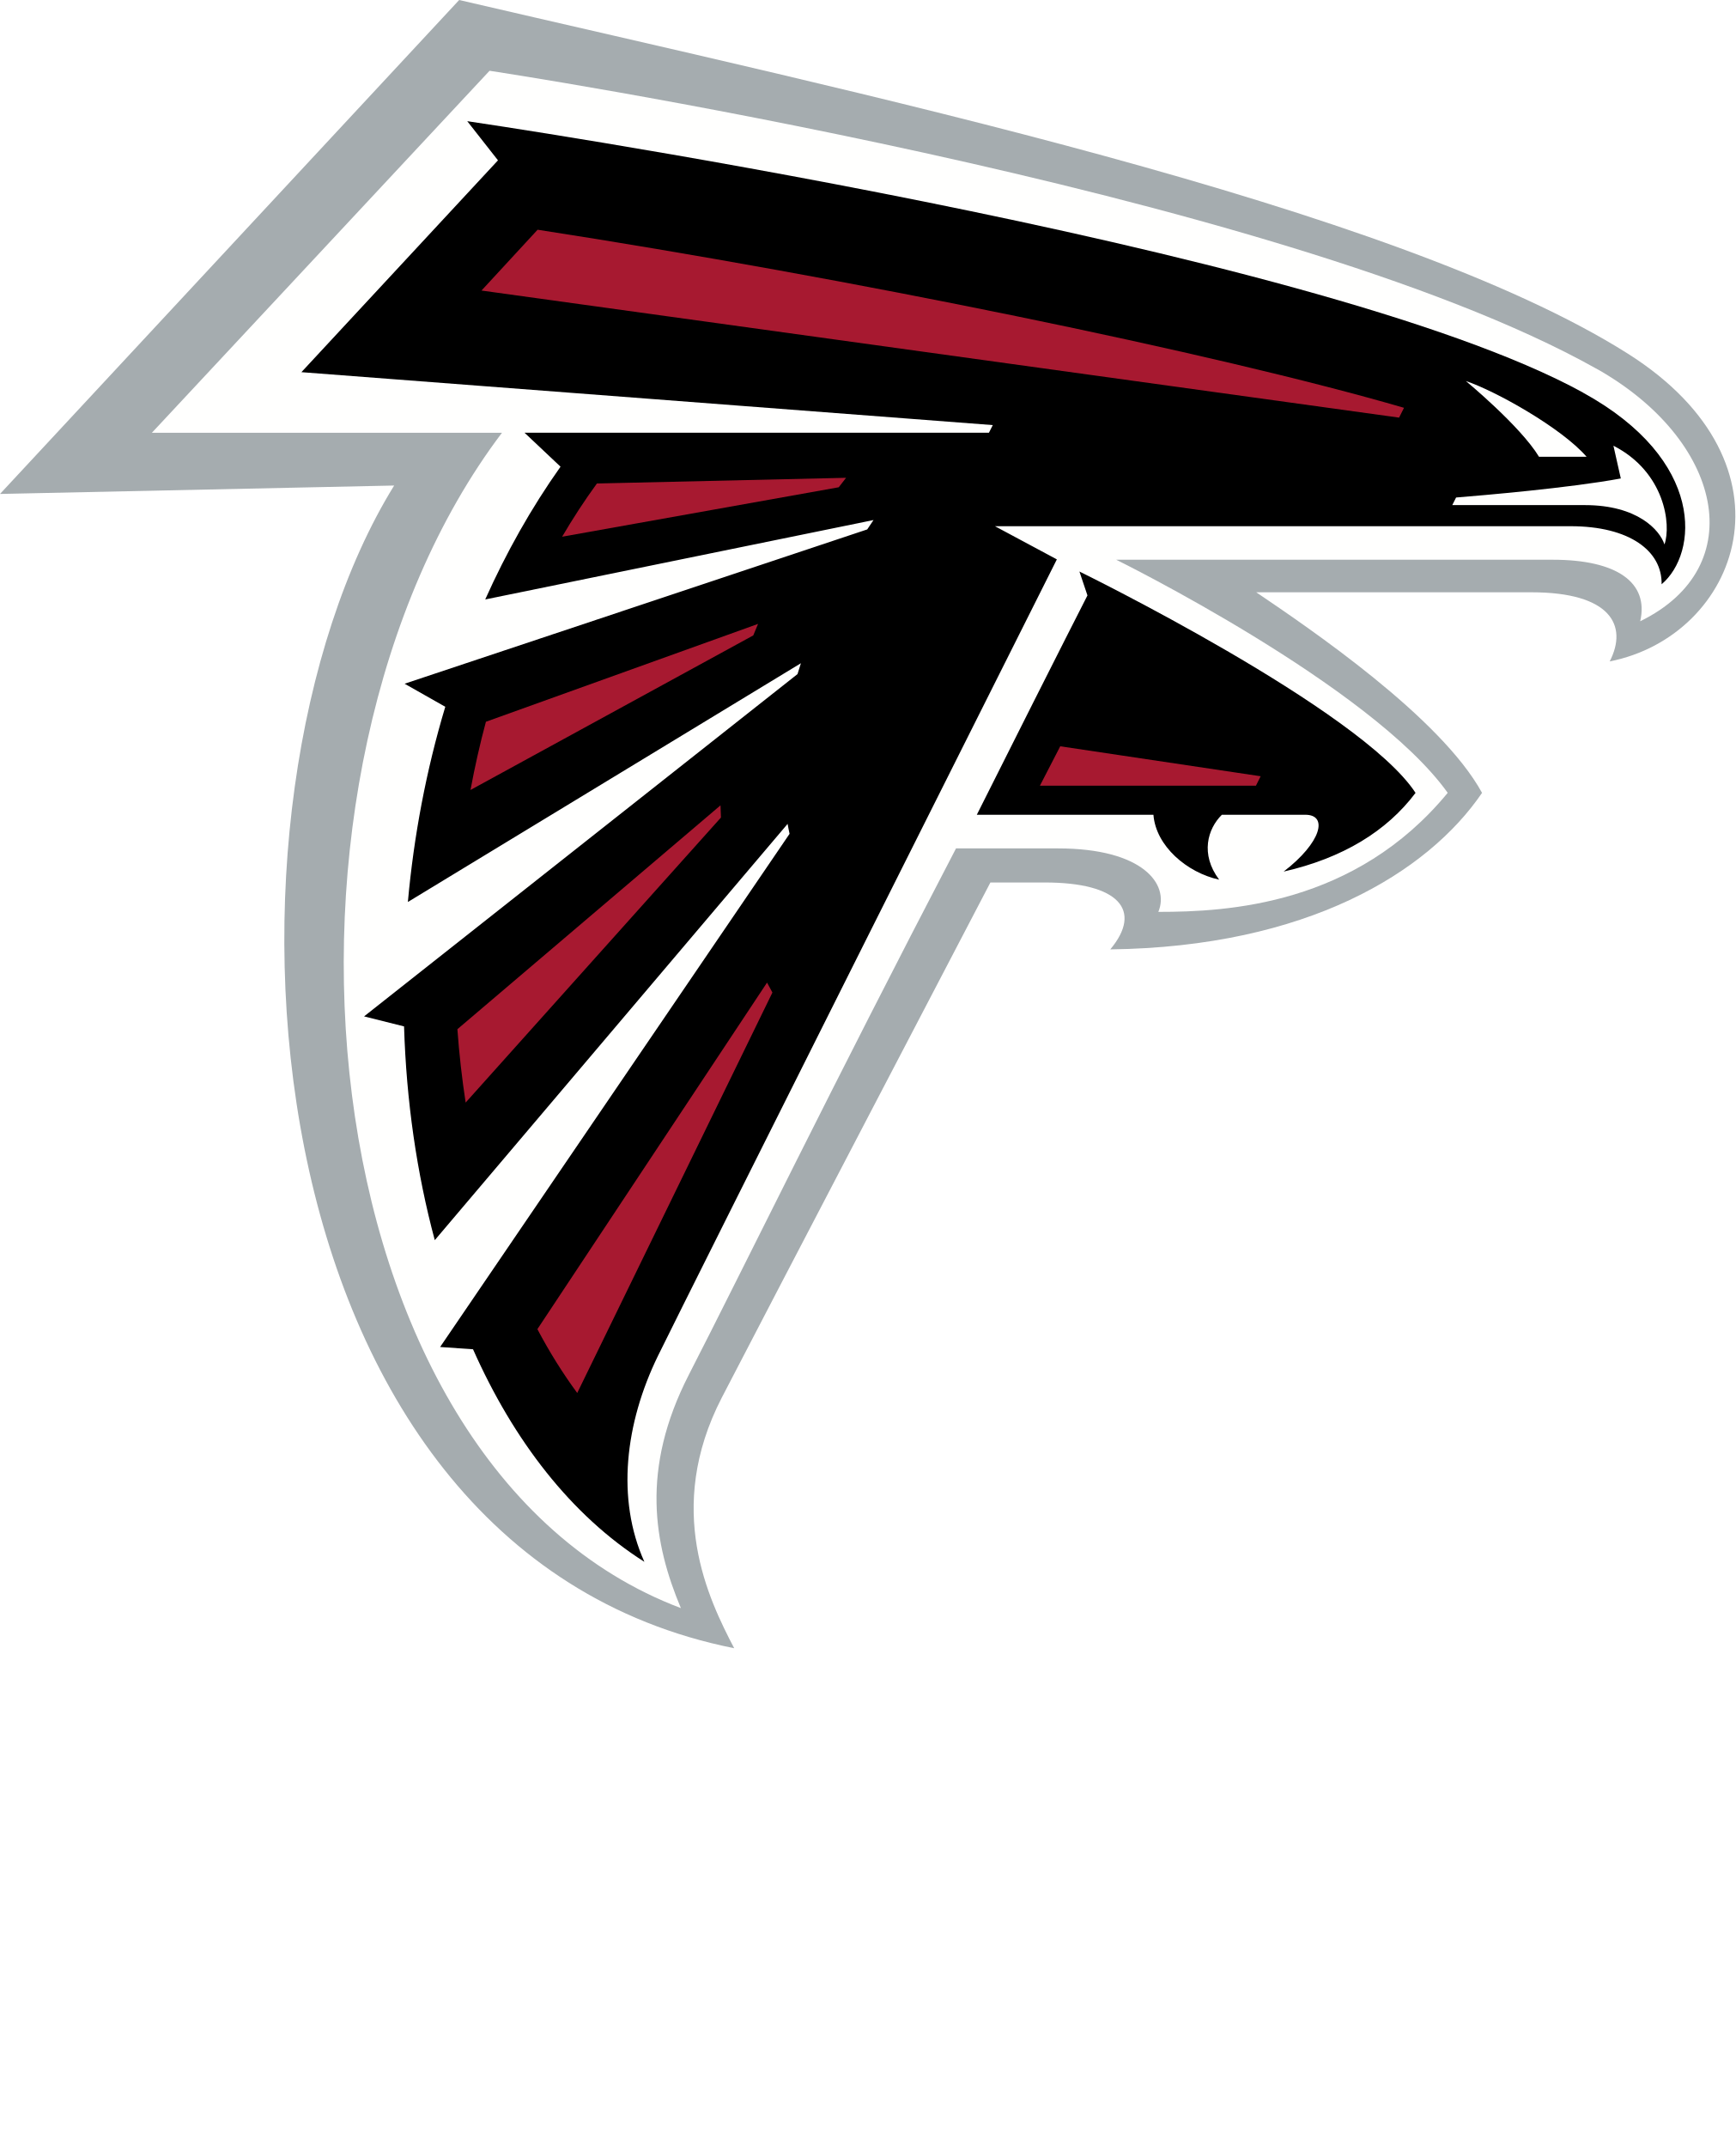
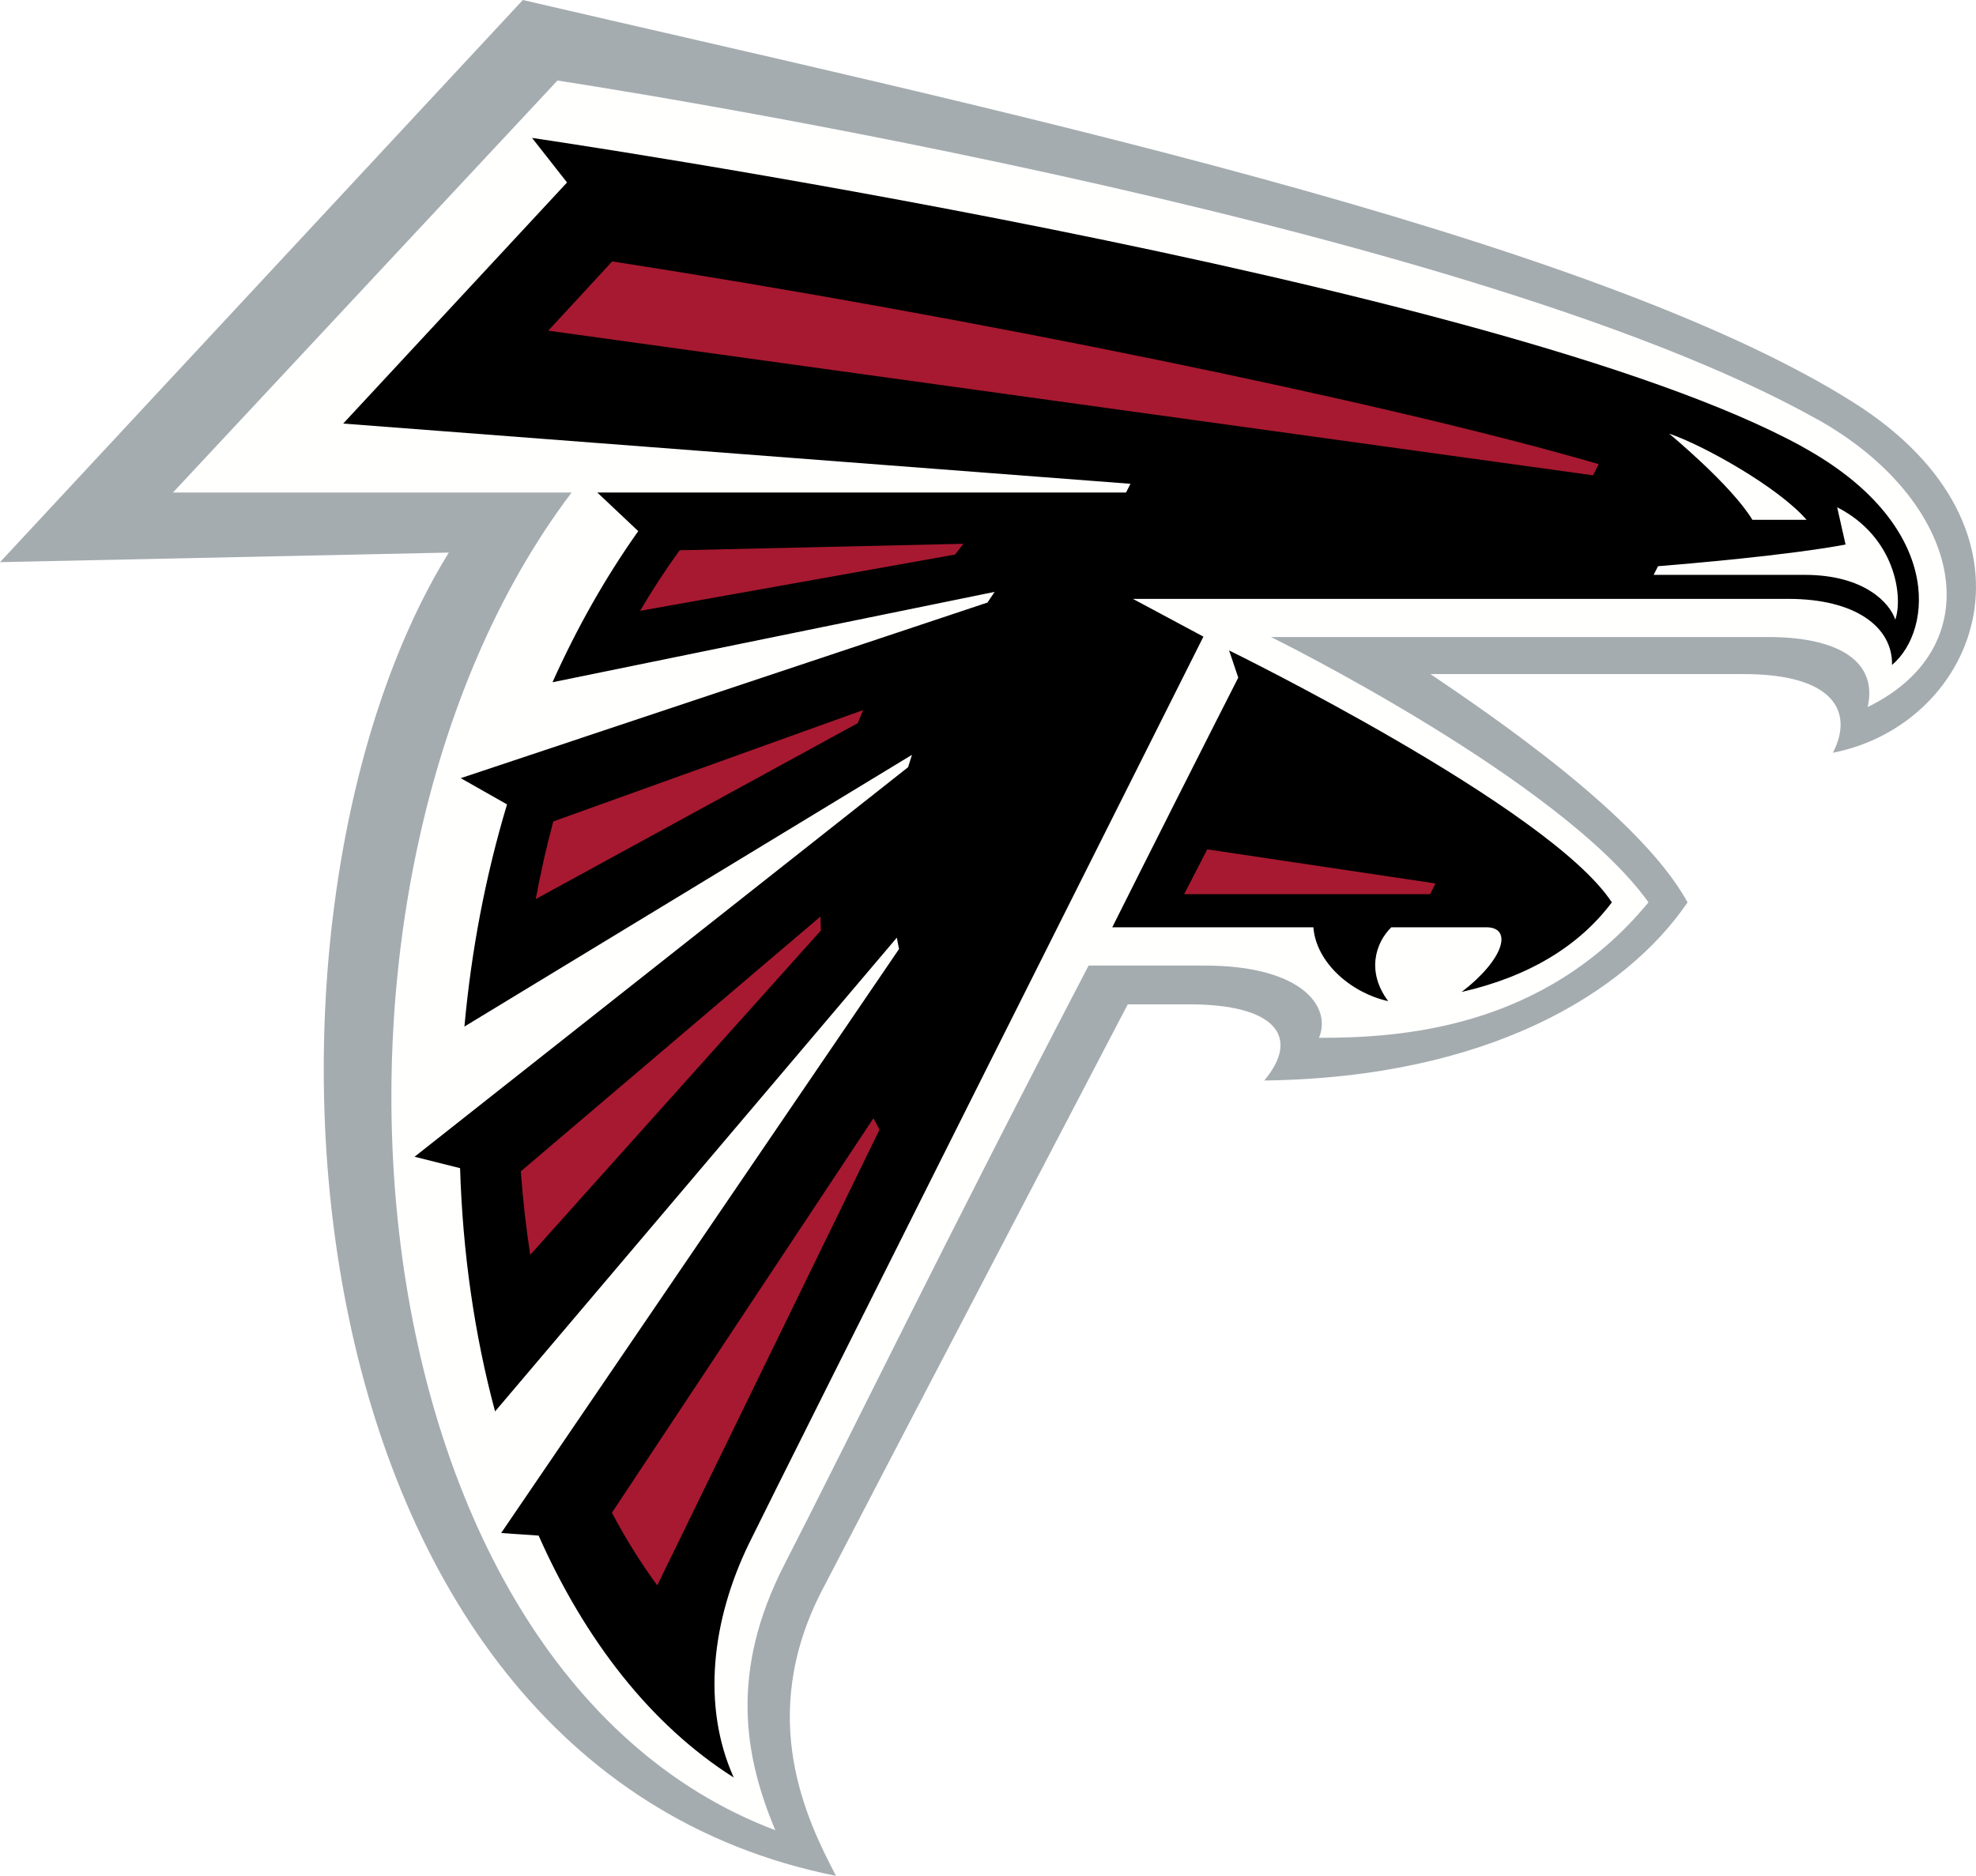
- <svg xmlns="http://www.w3.org/2000/svg" id="Layer" viewBox="0 0 399.81 494.51">
-   <defs>
-     <style>
+ <svg xmlns="http://www.w3.org/2000/svg" id="Layer" viewBox="0 0 399.81 379.63" version="1.1" width="399.81" height="379.63">
+   <defs id="defs1">
+     <style id="style1">
      .cls-1 {
        fill: #a71930;
      }

      .cls-1, .cls-2, .cls-3, .cls-4 {
        stroke-width: 0px;
      }

      .cls-3 {
        fill: #fffffe;
      }

      .cls-4 {
        fill: #a5acaf;
      }
    </style>
  </defs>
-   <path class="cls-4" d="m375,81.43C321.15,47.42,197.8,21.4,105.79,0L0,113.77l90.81-1.94c-45.21,73.09-36,244.95,78.34,267.8-5.89-11.29-16.11-32.03-2.86-57.71,9.44-18.26,61.89-118.66,61.89-118.66h12.56c17.01,0,22.6,6.4,15.06,15.41,45.33-.58,73.16-17.73,85.65-36.05-9.51-17.41-39.76-37.9-52.02-46.2h63.42c18.19,0,22.29,7.62,18.01,15.92,29.68-5.84,44.85-45.2,4.14-70.91" />
-   <path class="cls-3" d="m367.76,84.9C294.41,43.74,112.79,16.3,112.79,16.3L34.99,99.68h80.66c-59.56,78.73-46.36,237.67,41.22,270.71-6.21-14.78-9.36-31.93,1.84-53.76,12.63-24.61,32.74-65.98,61.55-121.22h23.51c19.51,0,25.75,8.25,23.1,14.62,16.05,0,45.38-1.57,66.67-27.42-17.73-24.79-76.37-53.69-76.37-53.69h100.59c14.78,0,22.17,5.26,20.13,14.17,25.7-12.55,19.02-41.85-10.14-58.21" />
-   <path class="cls-2" d="m248.7,131.64s64.83,31.74,77.43,50.98c-6.64,8.84-16.79,15.03-30.39,18.13,8.69-6.67,10.33-13.09,4.99-13.09h-19.22c-3.28,3.23-5.03,9.07-.63,14.95-7.43-1.63-14.58-7.74-15.14-14.95h-40.69c5.43-10.88,21.11-41.96,25.49-50.52l-1.85-5.5h0Zm116-41.21c28.39,15.58,26.51,37.05,18.12,44.14.15-7.66-7.38-13.37-20.96-13.37h-132.63l14.26,7.64s-85.36,170.05-91.91,183.47c-7.56,15.51-9.64,32.92-3.12,47.42-16.89-10.71-30.15-27.95-39.48-48.96l-7.58-.52,80.51-118.2c-.17-.76-.32-1.53-.45-2.29l-81.29,95.88c-4.16-15.46-6.56-32.13-7.08-49.23l-9.21-2.31,99.86-78.84c.25-.84.51-1.67.78-2.5l-90.55,54.99c1.37-15.17,4.22-30.33,8.62-44.96l-9.37-5.31,106.58-35.54c.48-.73.96-1.45,1.45-2.16l-89.46,18.29c4.83-10.77,10.59-21.05,17.35-30.58l-8.29-7.82h106.99c.3-.6.59-1.19.89-1.76l-159.29-12.19,45.29-48.79-7.08-9.02s195.37,28.64,257.05,62.5h0Z" />
-   <path class="cls-3" d="m371.72,102.66l1.7,7.54c-11.61,2.18-32.15,3.92-37.95,4.39-.28.58-.58,1.16-.88,1.75h30.57c12.13,0,17.24,5.76,18.32,9.06,1.59-4.53.12-16.67-11.76-22.74Zm-34-14.9c6.78,2.26,22.04,10.78,27.81,17.44h-10.96c-4.32-7.11-16.85-17.44-16.85-17.44h0Z" />
-   <path class="cls-1" d="m108.4,181.95l65.15-35.6c.35-.88.72-1.77,1.1-2.65l-62.7,22.54c-1.39,5.17-2.57,10.42-3.55,15.71h0Zm29.13-70.6c-2.87,3.94-5.54,8.04-8.02,12.27l63.73-11.39c.56-.73,1.12-1.47,1.69-2.18l-57.4,1.31h0Zm40.43,117.26c-.42-.76-.84-1.53-1.24-2.29l-52.91,79.82c2.78,5.26,5.85,10.18,9.18,14.7l44.96-92.22Zm-70.67,25.33l58.81-65.64c-.05-.94-.08-1.87-.1-2.81l-60.62,51.56c.41,5.71,1.05,11.36,1.9,16.89h0Zm183.15-75.15l-46.17-6.9-4.68,9.07h49.77l1.09-2.18h0Zm31.89-82.6l-211.4-29.27,12.93-14.01c71.21,11.01,156.37,28.42,199.61,41.02-.37.74-.75,1.5-1.14,2.27h0Z" />
+   <path class="cls-4" d="M 375,81.43 C 321.15,47.42 197.8,21.4 105.79,0 L 0,113.77 90.81,111.83 c -45.21,73.09 -36,244.95 78.34,267.8 -5.89,-11.29 -16.11,-32.03 -2.86,-57.71 9.44,-18.26 61.89,-118.66 61.89,-118.66 h 12.56 c 17.01,0 22.6,6.4 15.06,15.41 45.33,-0.58 73.16,-17.73 85.65,-36.05 -9.51,-17.41 -39.76,-37.9 -52.02,-46.2 h 63.42 c 18.19,0 22.29,7.62 18.01,15.92 29.68,-5.84 44.85,-45.2 4.14,-70.91" id="path1" />
+   <path class="cls-3" d="M 367.76,84.9 C 294.41,43.74 112.79,16.3 112.79,16.3 l -77.8,83.38 h 80.66 c -59.56,78.73 -46.36,237.67 41.22,270.71 -6.21,-14.78 -9.36,-31.93 1.84,-53.76 12.63,-24.61 32.74,-65.98 61.55,-121.22 h 23.51 c 19.51,0 25.75,8.25 23.1,14.62 16.05,0 45.38,-1.57 66.67,-27.42 -17.73,-24.79 -76.37,-53.69 -76.37,-53.69 h 100.59 c 14.78,0 22.17,5.26 20.13,14.17 25.7,-12.55 19.02,-41.85 -10.14,-58.21" id="path2" />
+   <path class="cls-2" d="m 248.7,131.64 c 0,0 64.83,31.74 77.43,50.98 -6.64,8.84 -16.79,15.03 -30.39,18.13 8.69,-6.67 10.33,-13.09 4.99,-13.09 h -19.22 c -3.28,3.23 -5.03,9.07 -0.63,14.95 -7.43,-1.63 -14.58,-7.74 -15.14,-14.95 h -40.69 c 5.43,-10.88 21.11,-41.96 25.49,-50.52 l -1.85,-5.5 v 0 z m 116,-41.21 c 28.39,15.58 26.51,37.05 18.12,44.14 0.15,-7.66 -7.38,-13.37 -20.96,-13.37 H 229.23 l 14.26,7.64 c 0,0 -85.36,170.05 -91.91,183.47 -7.56,15.51 -9.64,32.92 -3.12,47.42 -16.89,-10.71 -30.15,-27.95 -39.48,-48.96 l -7.58,-0.52 80.51,-118.2 c -0.17,-0.76 -0.32,-1.53 -0.45,-2.29 l -81.29,95.88 c -4.16,-15.46 -6.56,-32.13 -7.08,-49.23 l -9.21,-2.31 99.86,-78.84 c 0.25,-0.84 0.51,-1.67 0.78,-2.5 l -90.55,54.99 c 1.37,-15.17 4.22,-30.33 8.62,-44.96 l -9.37,-5.31 106.58,-35.54 c 0.48,-0.73 0.96,-1.45 1.45,-2.16 l -89.46,18.29 c 4.83,-10.77 10.59,-21.05 17.35,-30.58 l -8.29,-7.82 h 106.99 c 0.3,-0.6 0.59,-1.19 0.89,-1.76 L 69.44,85.72 114.73,36.93 107.65,27.91 c 0,0 195.37,28.64 257.05,62.5 v 0 z" id="path3" />
+   <path class="cls-3" d="m 371.72,102.66 1.7,7.54 c -11.61,2.18 -32.15,3.92 -37.95,4.39 -0.28,0.58 -0.58,1.16 -0.88,1.75 h 30.57 c 12.13,0 17.24,5.76 18.32,9.06 1.59,-4.53 0.12,-16.67 -11.76,-22.74 z m -34,-14.9 c 6.78,2.26 22.04,10.78 27.81,17.44 H 354.57 C 350.25,98.09 337.72,87.76 337.72,87.76 Z" id="path4" />
+   <path class="cls-1" d="m 108.4,181.95 65.15,-35.6 c 0.35,-0.88 0.72,-1.77 1.1,-2.65 l -62.7,22.54 c -1.39,5.17 -2.57,10.42 -3.55,15.71 z m 29.13,-70.6 c -2.87,3.94 -5.54,8.04 -8.02,12.27 l 63.73,-11.39 c 0.56,-0.73 1.12,-1.47 1.69,-2.18 l -57.4,1.31 v 0 z m 40.43,117.26 c -0.42,-0.76 -0.84,-1.53 -1.24,-2.29 l -52.91,79.82 c 2.78,5.26 5.85,10.18 9.18,14.7 l 44.96,-92.22 z m -70.67,25.33 58.81,-65.64 c -0.05,-0.94 -0.08,-1.87 -0.1,-2.81 l -60.62,51.56 c 0.41,5.71 1.05,11.36 1.9,16.89 v 0 z m 183.15,-75.15 -46.17,-6.9 -4.68,9.07 h 49.77 l 1.09,-2.18 v 0 z m 31.89,-82.6 -211.4,-29.27 12.93,-14.01 c 71.21,11.01 156.37,28.42 199.61,41.02 -0.37,0.74 -0.75,1.5 -1.14,2.27 v 0 z" id="path5" />
</svg>
